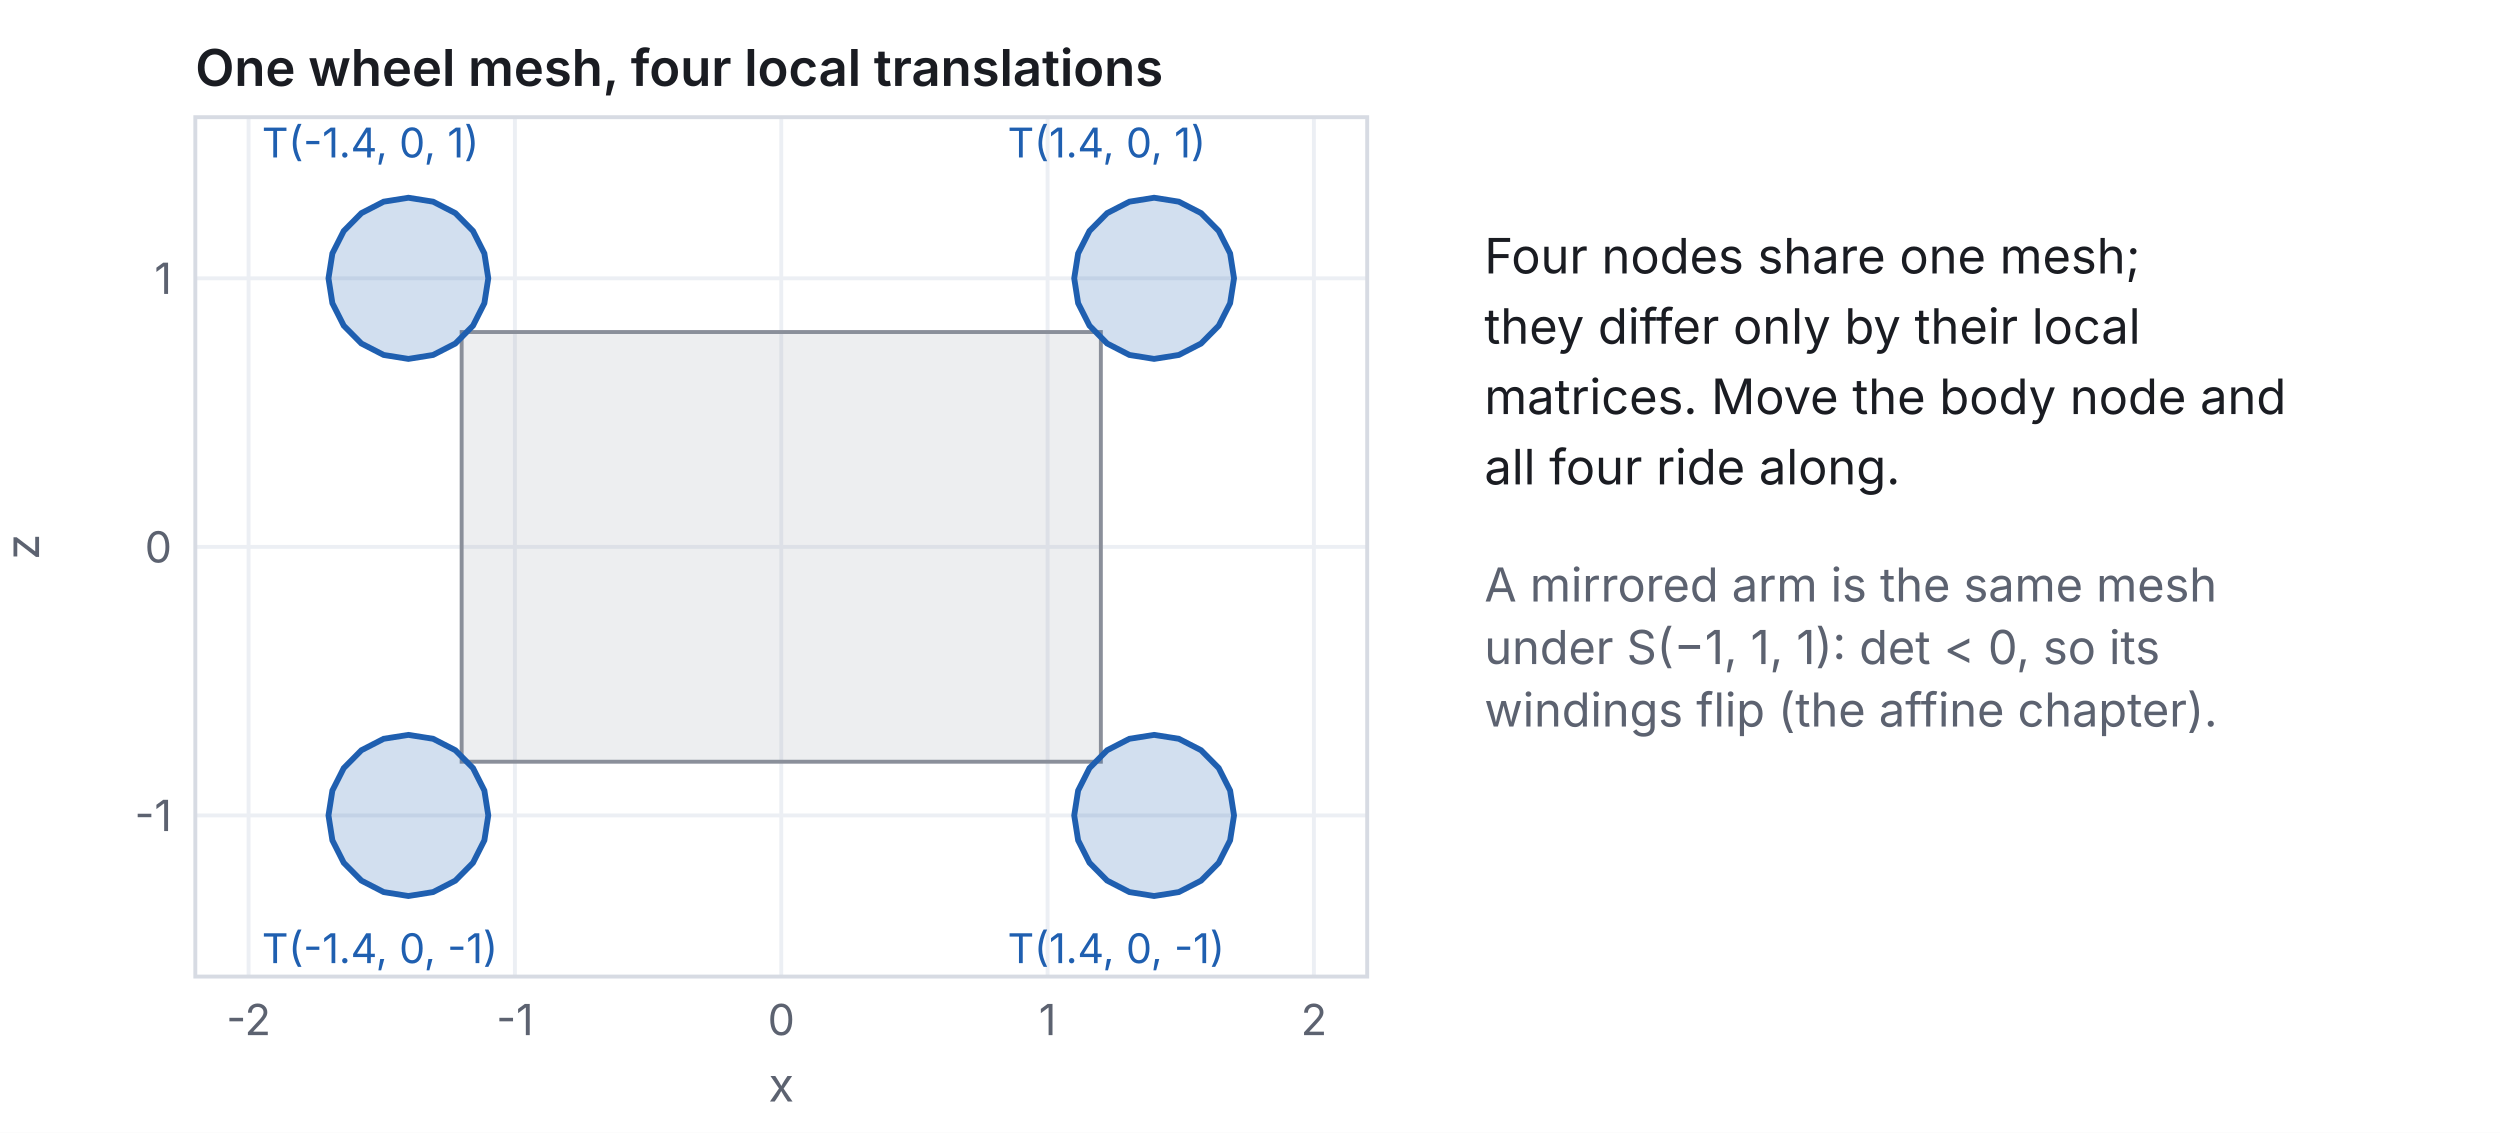
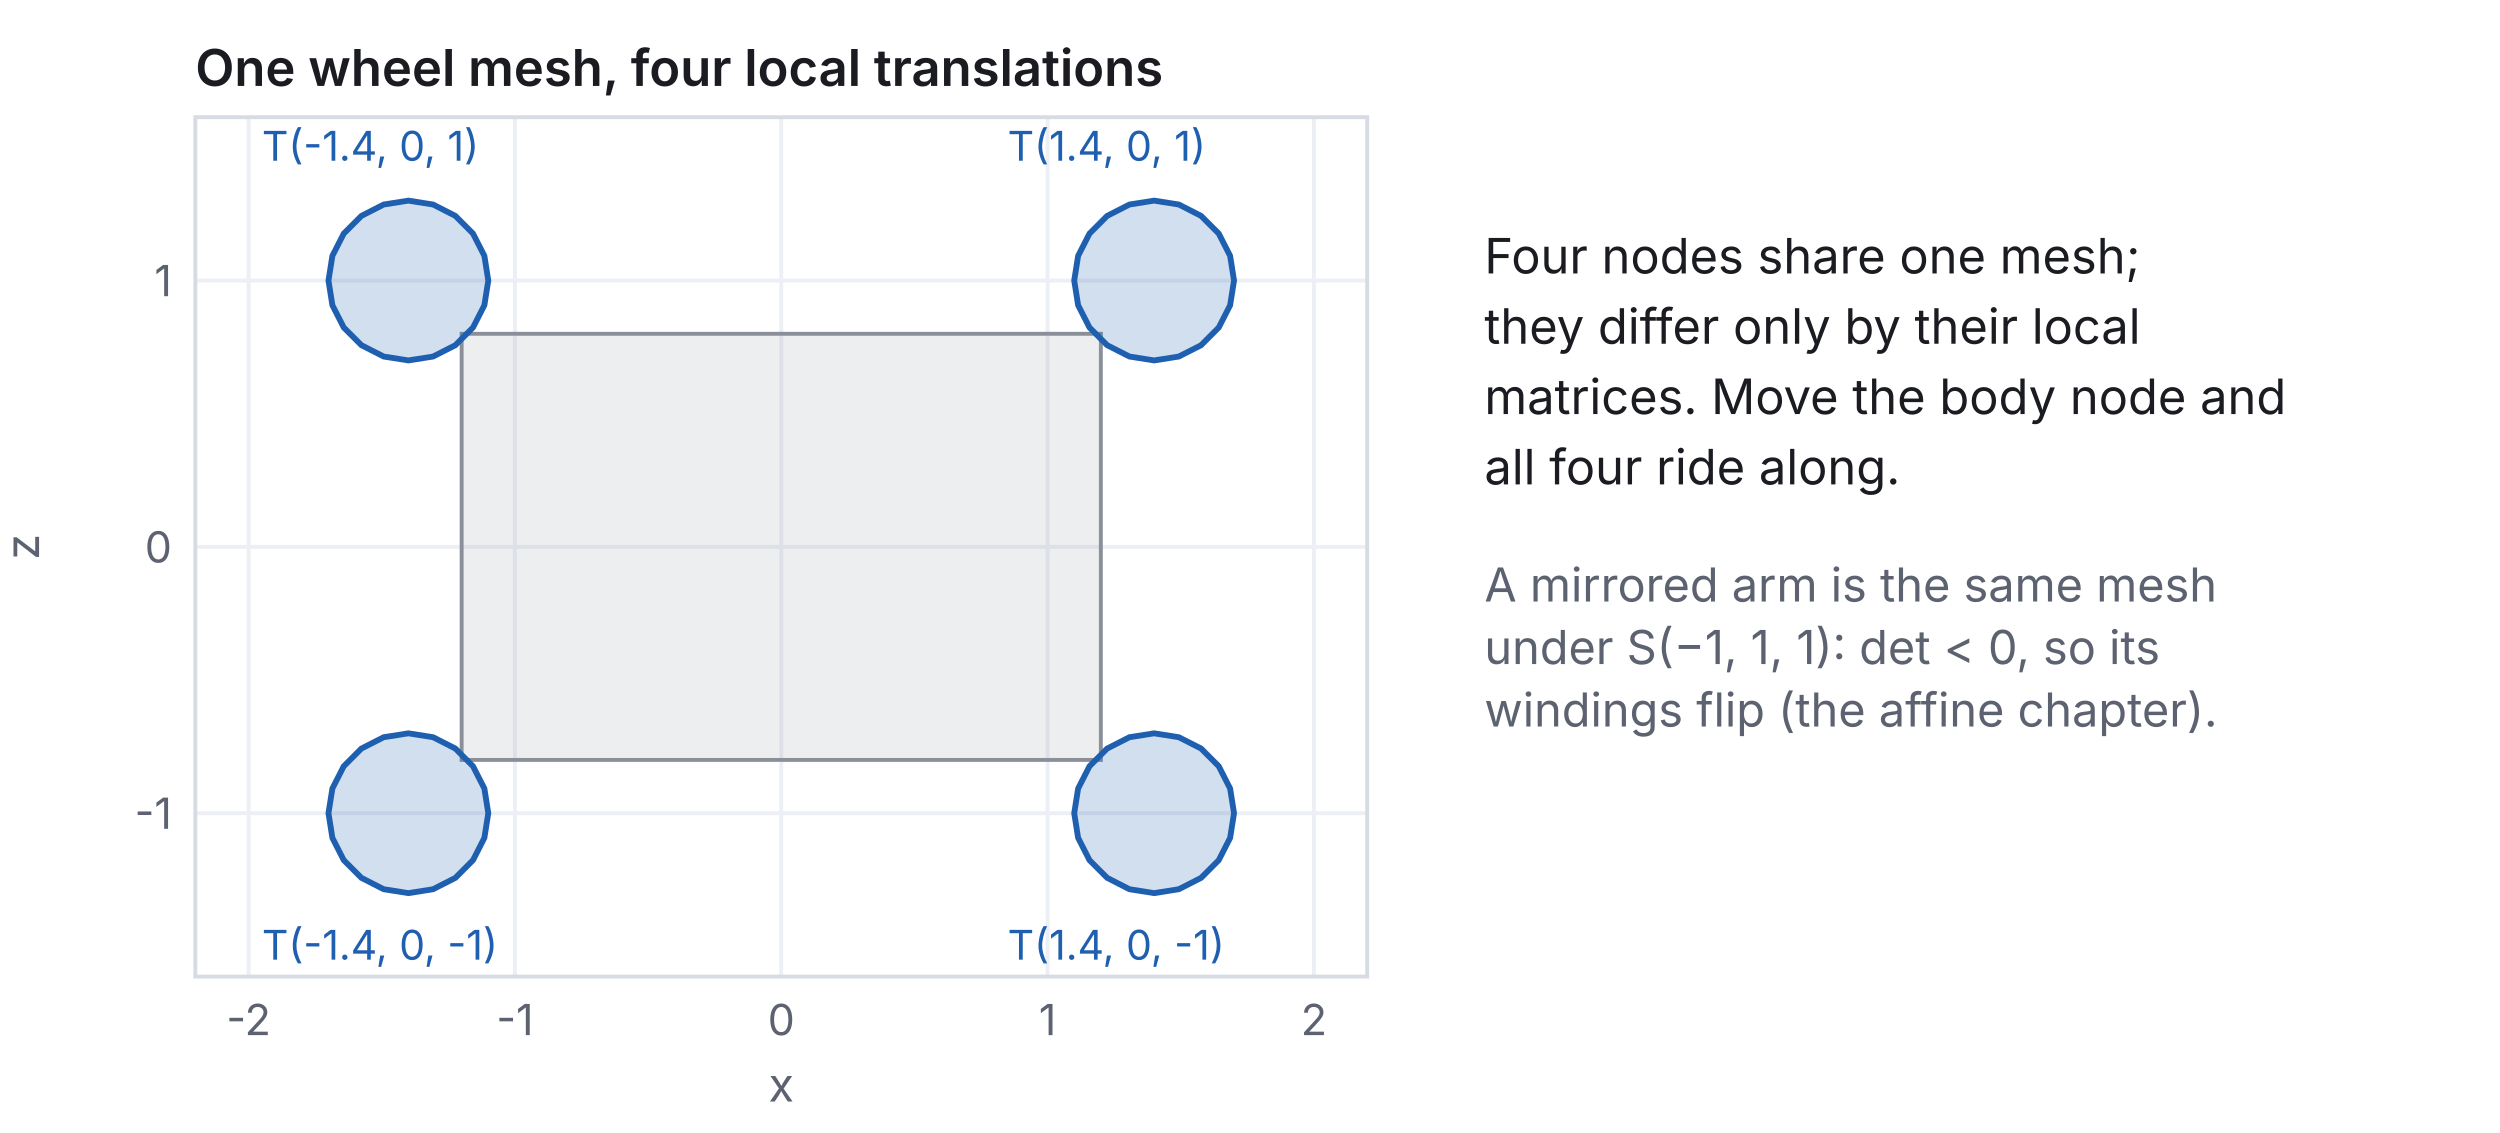
<svg xmlns="http://www.w3.org/2000/svg" viewBox="0 0 640 290" width="640" height="290" font-family="system-ui, -apple-system, Segoe UI, sans-serif" font-size="12" fill="#1a1c22">
  <rect width="640" height="290" fill="#ffffff" />
  <line x1="63.64" y1="30" x2="63.64" y2="250" stroke="#eceff4" />
  <line x1="131.82" y1="30" x2="131.82" y2="250" stroke="#eceff4" />
  <line x1="200" y1="30" x2="200" y2="250" stroke="#eceff4" />
  <line x1="268.18" y1="30" x2="268.18" y2="250" stroke="#eceff4" />
  <line x1="336.36" y1="30" x2="336.36" y2="250" stroke="#eceff4" />
-   <line x1="50" y1="208.75" x2="350" y2="208.75" stroke="#eceff4" />
+   <line x1="50" y1="208.18" x2="350" y2="208.18" stroke="#eceff4" />
  <line x1="50" y1="140" x2="350" y2="140" stroke="#eceff4" />
-   <line x1="50" y1="71.25" x2="350" y2="71.25" stroke="#eceff4" />
+   <line x1="50" y1="71.82" x2="350" y2="71.82" stroke="#eceff4" />
  <rect x="50" y="30" width="300" height="220" fill="none" stroke="#d7dbe3" />
  <text x="63.64" y="265" text-anchor="middle" fill="#5c6270" font-size="11">-2</text>
  <text x="131.82" y="265" text-anchor="middle" fill="#5c6270" font-size="11">-1</text>
  <text x="200" y="265" text-anchor="middle" fill="#5c6270" font-size="11">0</text>
  <text x="268.18" y="265" text-anchor="middle" fill="#5c6270" font-size="11">1</text>
  <text x="336.36" y="265" text-anchor="middle" fill="#5c6270" font-size="11">2</text>
-   <text x="44" y="212.75" text-anchor="end" fill="#5c6270" font-size="11">-1</text>
+   <text x="44" y="212.18" text-anchor="end" fill="#5c6270" font-size="11">-1</text>
  <text x="44" y="144" text-anchor="end" fill="#5c6270" font-size="11">0</text>
-   <text x="44" y="75.25" text-anchor="end" fill="#5c6270" font-size="11">1</text>
+   <text x="44" y="75.82" text-anchor="end" fill="#5c6270" font-size="11">1</text>
  <text x="200" y="282" text-anchor="middle" fill="#5c6270">x</text>
  <text transform="translate(10,140) rotate(-90)" text-anchor="middle" fill="#5c6270">z</text>
  <text x="50" y="22" font-weight="600" font-size="13">One wheel mesh, four local translations</text>
-   <rect x="118.18" y="85" width="163.64" height="110" fill="#8a8f9a" fill-opacity="0.15" stroke="#8a8f9a" />
-   <polygon points="125,71.25 124,64.88 121.09,59.13 116.57,54.56 110.87,51.63 104.55,50.62 98.22,51.63 92.52,54.56 88,59.13 85.09,64.88 84.09,71.25 85.09,77.62 88,83.37 92.52,87.94 98.22,90.87 104.55,91.88 110.87,90.87 116.57,87.94 121.09,83.37 124,77.62 125,71.25" fill="#1f5fb0" fill-opacity="0.2" stroke="#1f5fb0" stroke-width="1.5" />
-   <text x="67.05" y="40.31" font-size="10.5" fill="#1f5fb0">T(-1.4, 0, 1)</text>
-   <polygon points="315.91,71.25 314.91,64.88 312,59.13 307.48,54.56 301.78,51.63 295.45,50.62 289.13,51.63 283.43,54.56 278.91,59.13 276,64.88 275,71.25 276,77.62 278.91,83.37 283.43,87.94 289.13,90.87 295.45,91.88 301.78,90.87 307.48,87.94 312,83.37 314.91,77.62 315.91,71.25" fill="#1f5fb0" fill-opacity="0.2" stroke="#1f5fb0" stroke-width="1.5" />
-   <text x="257.95" y="40.31" font-size="10.5" fill="#1f5fb0">T(1.4, 0, 1)</text>
-   <polygon points="125,208.75 124,202.38 121.09,196.63 116.57,192.06 110.87,189.13 104.55,188.13 98.22,189.13 92.52,192.06 88,196.63 85.09,202.38 84.09,208.75 85.09,215.12 88,220.87 92.52,225.44 98.22,228.37 104.55,229.38 110.87,228.37 116.57,225.44 121.09,220.87 124,215.12 125,208.75" fill="#1f5fb0" fill-opacity="0.2" stroke="#1f5fb0" stroke-width="1.5" />
-   <text x="67.05" y="246.56" font-size="10.5" fill="#1f5fb0">T(-1.4, 0, -1)</text>
-   <polygon points="315.91,208.75 314.91,202.38 312,196.63 307.48,192.06 301.78,189.13 295.45,188.13 289.13,189.13 283.43,192.06 278.91,196.63 276,202.38 275,208.75 276,215.12 278.91,220.87 283.43,225.44 289.13,228.37 295.45,229.38 301.78,228.37 307.48,225.44 312,220.87 314.91,215.12 315.91,208.75" fill="#1f5fb0" fill-opacity="0.2" stroke="#1f5fb0" stroke-width="1.5" />
-   <text x="257.95" y="246.56" font-size="10.5" fill="#1f5fb0">T(1.4, 0, -1)</text>
+   <rect x="118.18" y="85.45" width="163.64" height="109.09" fill="#8a8f9a" fill-opacity="0.15" stroke="#8a8f9a" />
+   <polygon points="125,71.82 124,65.5 121.09,59.8 116.57,55.27 110.87,52.36 104.55,51.36 98.22,52.36 92.52,55.27 88,59.8 85.09,65.5 84.09,71.82 85.09,78.14 88,83.84 92.52,88.37 98.22,91.27 104.55,92.27 110.87,91.27 116.57,88.37 121.09,83.84 124,78.14 125,71.82" fill="#1f5fb0" fill-opacity="0.2" stroke="#1f5fb0" stroke-width="1.5" />
+   <text x="67.05" y="41.14" font-size="10.5" fill="#1f5fb0">T(-1.4, 0, 1)</text>
+   <polygon points="315.91,71.82 314.91,65.5 312,59.8 307.48,55.27 301.78,52.36 295.45,51.36 289.13,52.36 283.43,55.27 278.91,59.8 276,65.5 275,71.82 276,78.14 278.91,83.84 283.43,88.37 289.13,91.27 295.45,92.27 301.78,91.27 307.48,88.37 312,83.84 314.91,78.14 315.91,71.82" fill="#1f5fb0" fill-opacity="0.2" stroke="#1f5fb0" stroke-width="1.5" />
+   <text x="257.95" y="41.14" font-size="10.5" fill="#1f5fb0">T(1.4, 0, 1)</text>
+   <polygon points="125,208.18 124,201.86 121.09,196.16 116.57,191.63 110.87,188.73 104.55,187.73 98.22,188.73 92.52,191.63 88,196.16 85.09,201.86 84.09,208.18 85.09,214.5 88,220.2 92.52,224.73 98.22,227.64 104.55,228.64 110.87,227.64 116.57,224.73 121.09,220.2 124,214.5 125,208.18" fill="#1f5fb0" fill-opacity="0.2" stroke="#1f5fb0" stroke-width="1.5" />
+   <text x="67.05" y="245.68" font-size="10.5" fill="#1f5fb0">T(-1.4, 0, -1)</text>
+   <polygon points="315.91,208.18 314.91,201.86 312,196.16 307.48,191.63 301.78,188.73 295.45,187.73 289.13,188.73 283.43,191.63 278.91,196.16 276,201.86 275,208.18 276,214.5 278.91,220.2 283.43,224.73 289.13,227.64 295.45,228.64 301.78,227.64 307.48,224.73 312,220.2 314.91,214.5 315.91,208.18" fill="#1f5fb0" fill-opacity="0.2" stroke="#1f5fb0" stroke-width="1.5" />
+   <text x="257.95" y="245.68" font-size="10.5" fill="#1f5fb0">T(1.4, 0, -1)</text>
  <text x="380" y="70" font-size="12.5">Four nodes share one mesh;</text>
  <text x="380" y="88" font-size="12.5">they differ only by their local</text>
  <text x="380" y="106" font-size="12.5">matrices. Move the body node and</text>
  <text x="380" y="124" font-size="12.5">all four ride along.</text>
  <text x="380" y="154" font-size="12" fill="#5c6270">A mirrored arm is the same mesh</text>
  <text x="380" y="170" font-size="12" fill="#5c6270">under S(−1, 1, 1): det &lt; 0, so its</text>
  <text x="380" y="186" font-size="12" fill="#5c6270">windings flip (the affine chapter).</text>
</svg>
